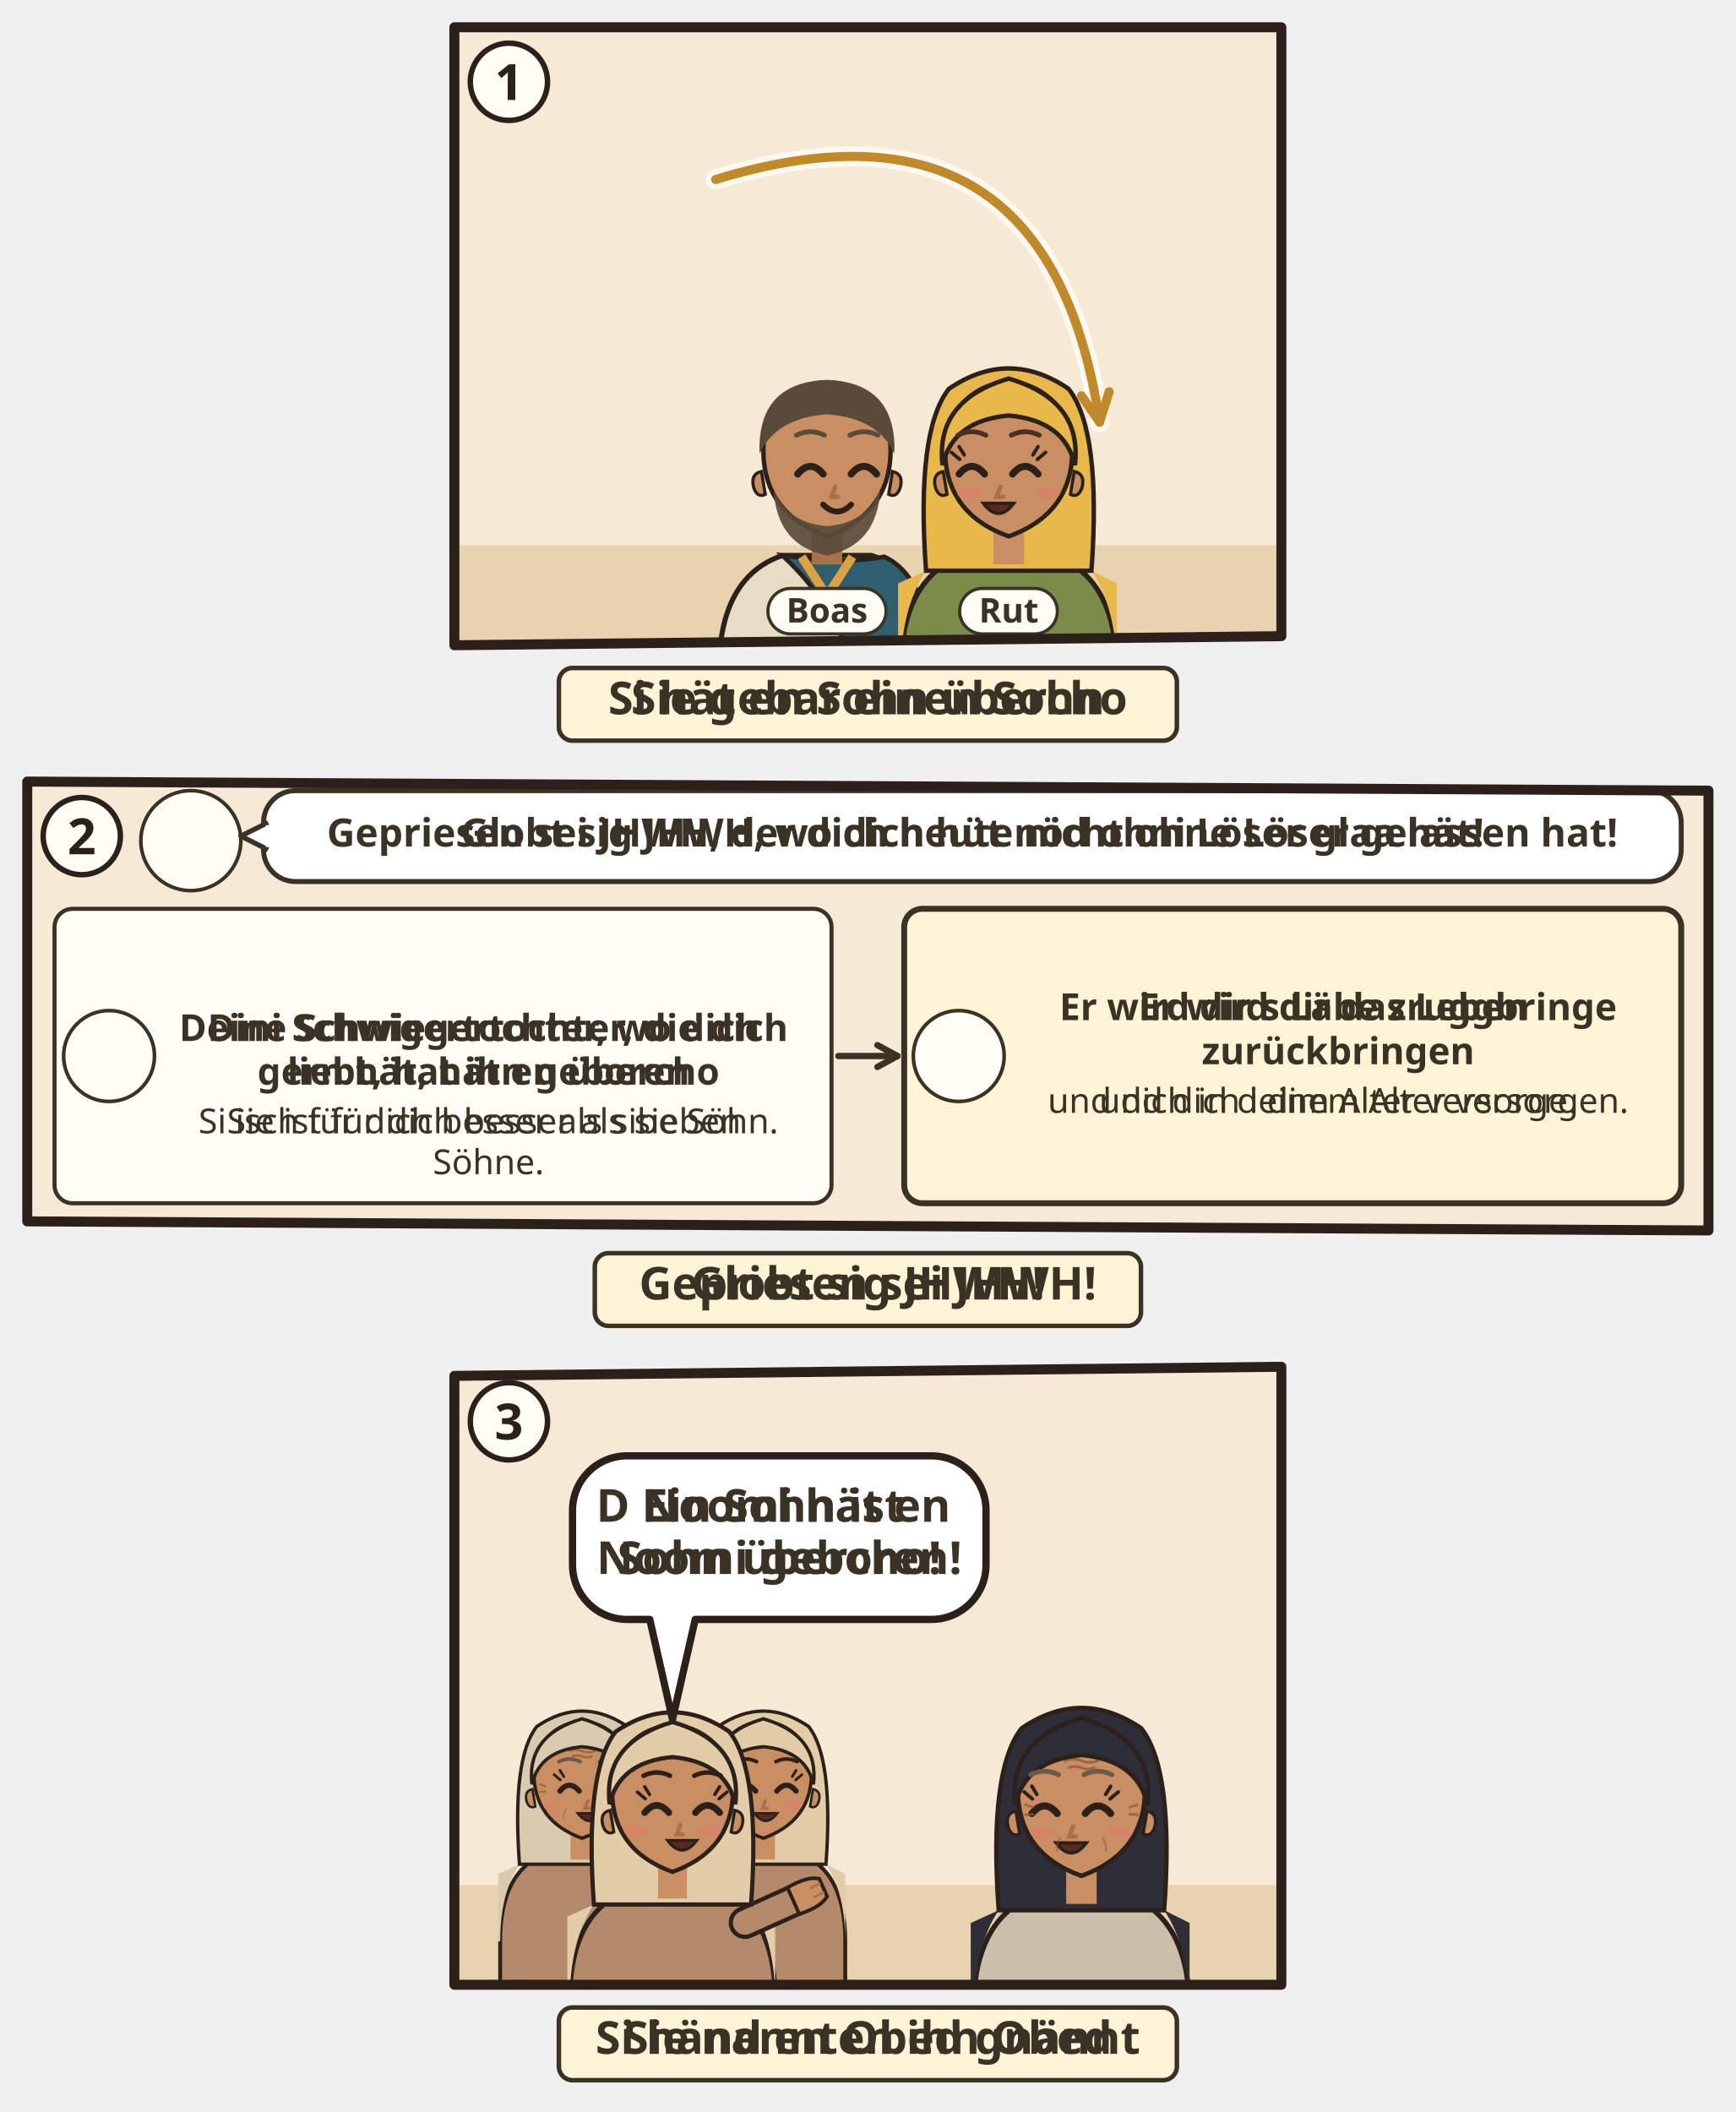
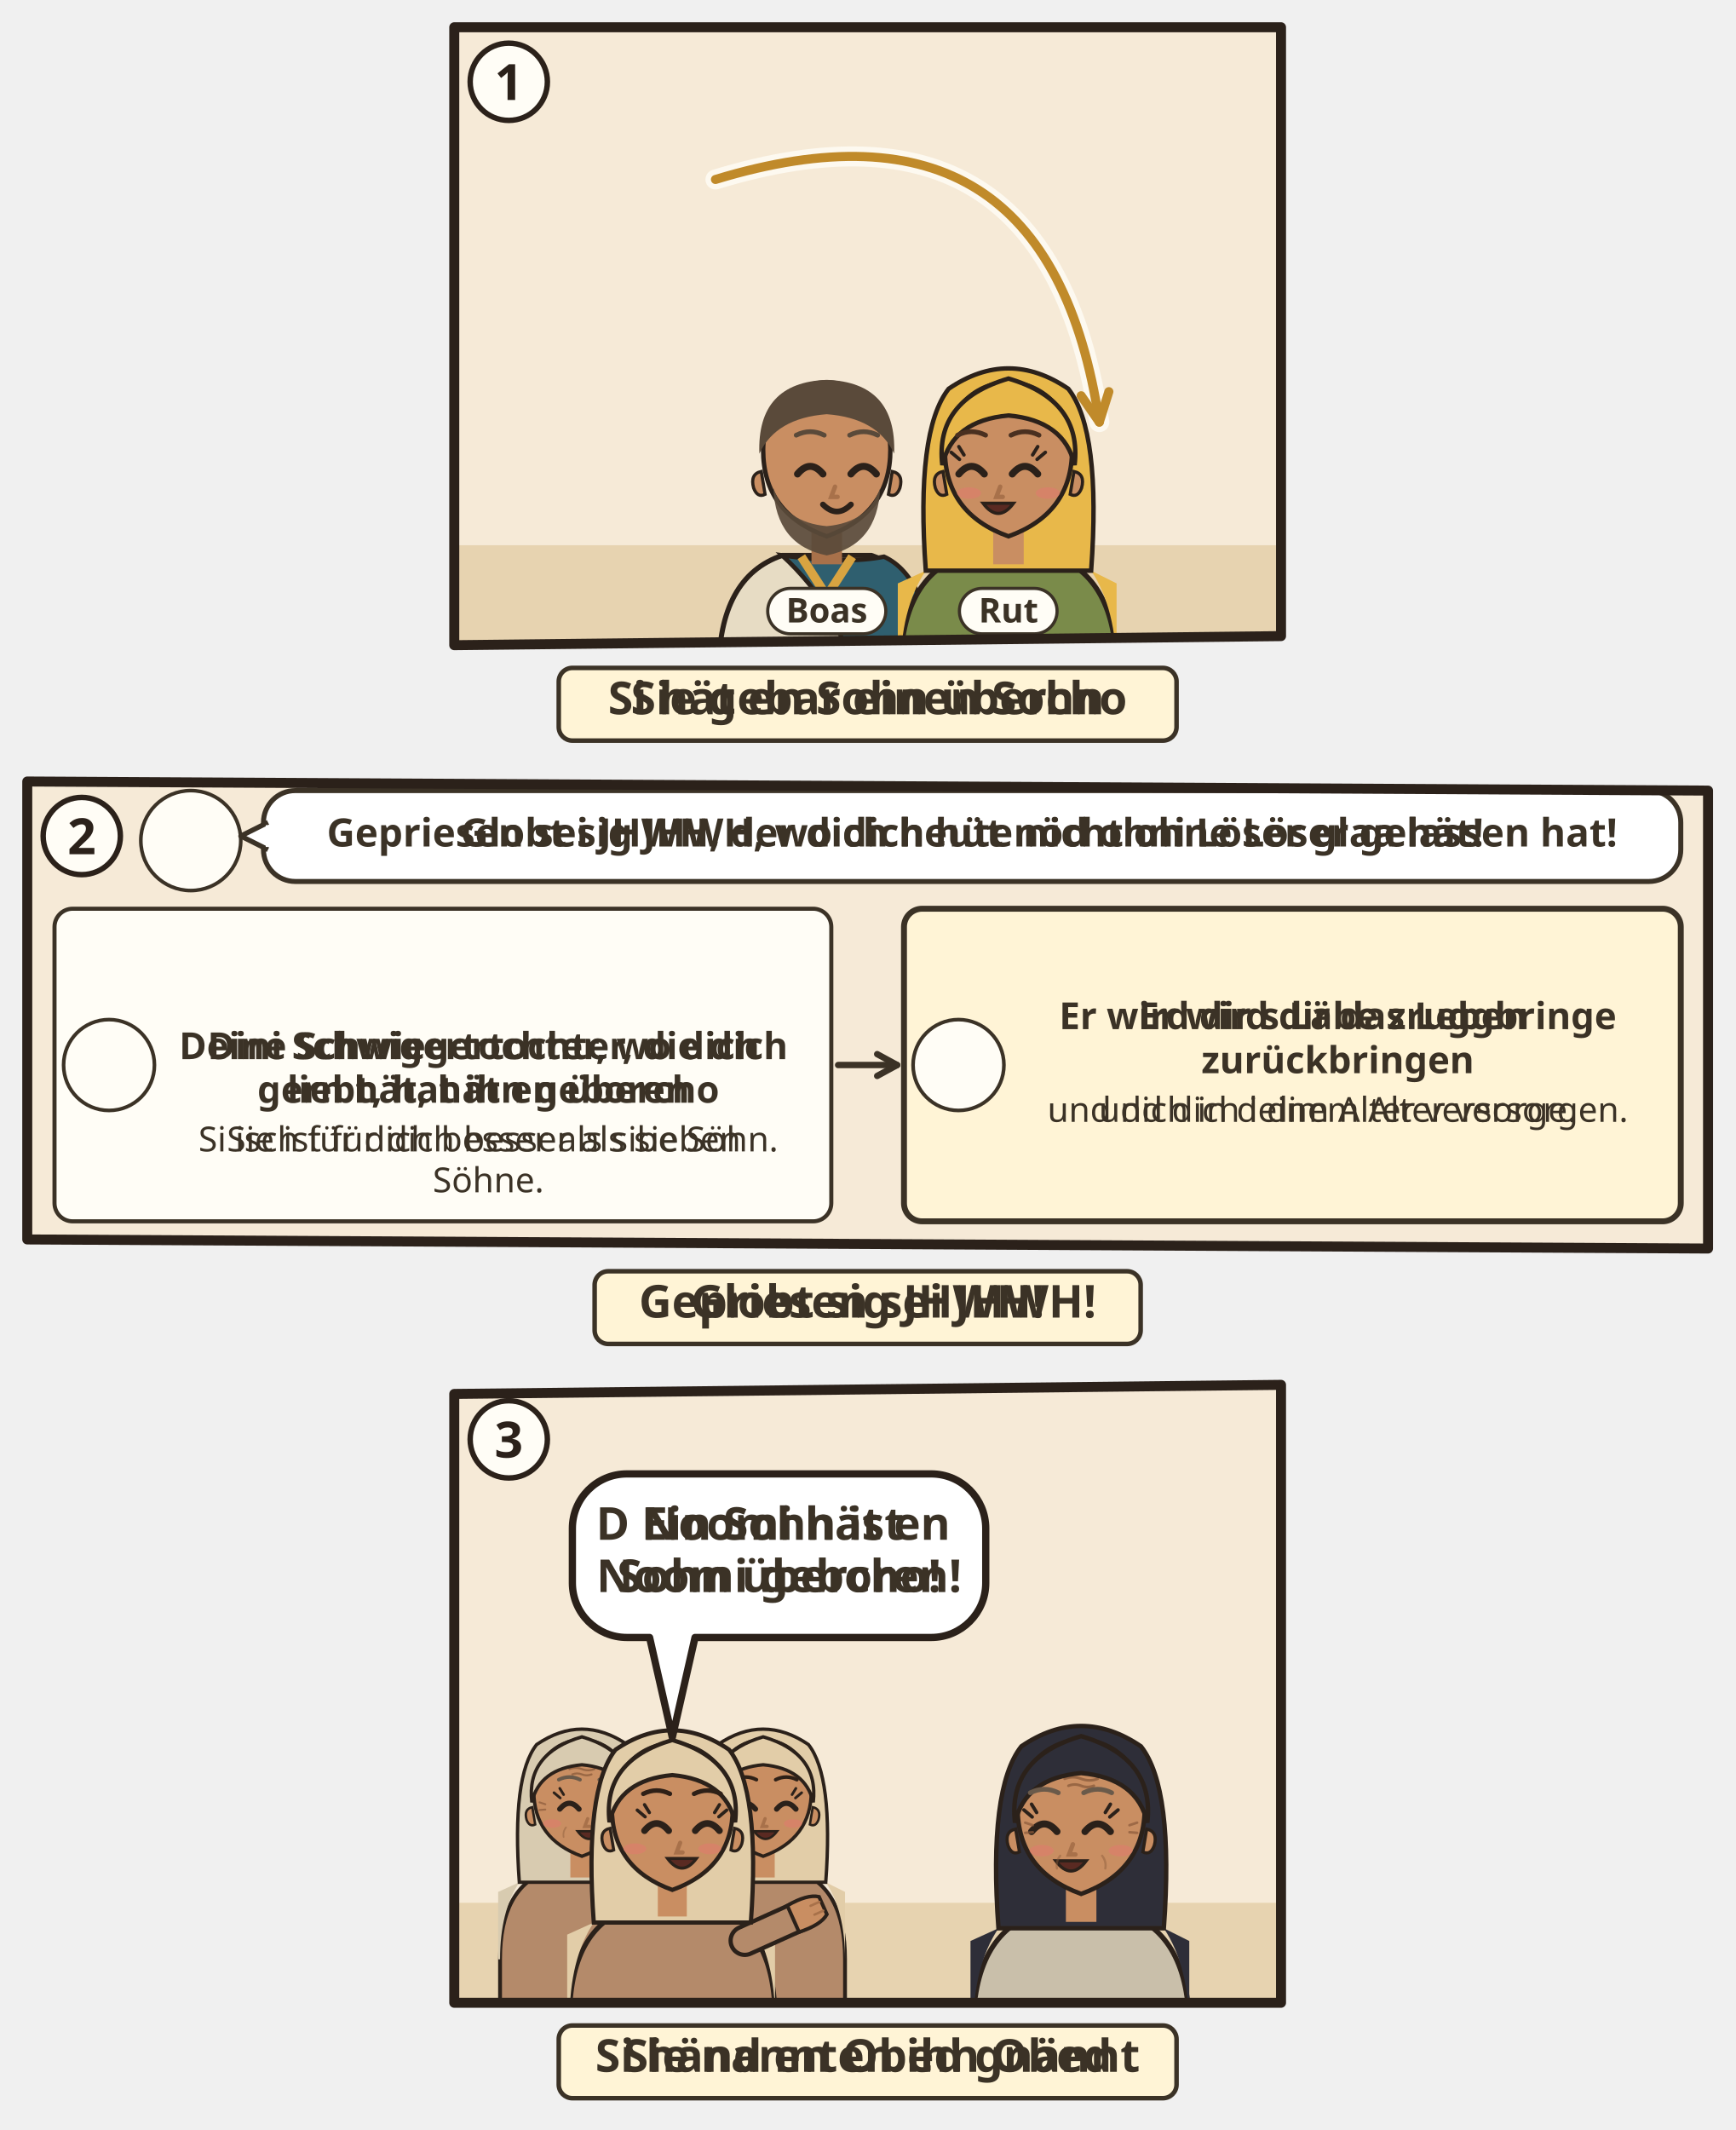
- <svg xmlns="http://www.w3.org/2000/svg" viewBox="0 0 382 464.788">
+ <svg xmlns="http://www.w3.org/2000/svg" viewBox="0 0 382 468.788">
  <svg class="ill-tile" data-span="1" x="94" y="0" width="194" height="170" viewBox="0 0 194 170">
    <g transform="translate(4 4)">
      <clipPath id="an-cp-rut-004-013-017-1">
        <polygon points="2,2 184,2 184,136 2,138" />
      </clipPath>
      <g clip-path="url(#an-cp-rut-004-013-017-1)">
        <polygon points="2,2 184,2 184,136 2,138" fill="#F6EAD7" />
        <path d="M0 116h186v24H0z" fill="#E7D3B0" />
        <use href="#an-gott" x="26" y="3" width="40" height="40" />
        <g transform="translate(84.0 96.4) scale(1.4)">
          <path d="M-17 34V34Q-17 19-7 15.6L7 15.6Q17 19 17 34V34z" fill="#E7DCC4" stroke="#2B211A" stroke-width=".8" />
          <path d="M-7 15.6Q3 17 9 15.8Q16 19 17 34V34H4V34Q2 24-7 15.6z" fill="#2F5F6F" stroke="#2B211A" stroke-width=".7" />
          <path d="M-4 15.8L0 22 4 15.8" fill="none" stroke="#D9A441" stroke-width="1.4" />
          <path d="M-2.4 11h4.8v6h-4.8z" fill="#A8714A" />
          <path d="M-10 -1Q-10 9 0 12.6Q10 9 10 -1A10 10.6 0 0 0 -10 -1z" fill="#C98E62" stroke="#2B211A" stroke-width=".7" />
          <path d="M10.3 2.4q1.8.4 1.2 2.6-.6 1.6-1.8 1z M-10.3 2.4q-1.8.4-1.2 2.6.6 1.6 1.8 1z" fill="#C98E62" stroke="#2B211A" stroke-width=".5" />
          <path d="M-8.4 5Q-8 14 0 15.6Q8 14 8.4 5Q6.6 10.4 0 11Q-6.6 10.4-8.4 5z" fill="#5A4A3A" opacity=".92" />
          <path d="M-4.6 2.8Q-2.6 0.4 -0.6 2.8" fill="none" stroke="#2B211A" stroke-width="1.1" stroke-linecap="round" />
          <path d="M3.8 2.8Q5.8 0.4 7.8 2.8" fill="none" stroke="#2B211A" stroke-width="1.1" stroke-linecap="round" />
          <path d="M1.3 4.8l-.6 1.6h1" fill="none" stroke="#A8714A" stroke-width=".7" stroke-linecap="round" />
          <path d="M-0.6 7.6Q1.6 9.8 3.8 7.6" fill="none" stroke="#2B211A" stroke-width=".9" stroke-linecap="round" />
          <path d="M-10.6-.4Q-11-11.6 0-12Q11-11.6 10.6-.4Q8-6 0-6.6Q-8-6-10.6-.4z" fill="#5A4A3A" />
          <path d="M-4.8 -3.3Q-2.6 -4.4 -0.4 -3.3M3.6 -3.3Q5.8 -4.4 8.0 -3.3" fill="none" stroke="#5A4A3A" stroke-width="0.75" stroke-linecap="round" />
          <g filter="url(#an-kontur)">
            <use href="#an-a-worfel" x="-8" y="17" width="16" height="16" />
          </g>
        </g>
        <g transform="translate(124.0 96.4) scale(1.4)">
          <path d="M-17 34V34Q-17 19-7 15.6L7 15.6Q17 19 17 34V34z" fill="#7A8B4A" stroke="#2B211A" stroke-width=".8" />
          <path d="M-13 18Q-17 24-17 34h-.4V20zM13 18Q17 24 17 34V20z" fill="#E8B84A" />
          <path d="M-13 18Q-14.6-4-9.4-10.6Q0-17 9.4-10.6Q14.6-4 13 18z" fill="#E8B84A" stroke="#2B211A" stroke-width=".7" />
          <path d="M-2.4 11h4.8v6h-4.8z" fill="#C98E62" />
          <path d="M-10 -1Q-10 9 0 12.6Q10 9 10 -1A10 10.6 0 0 0 -10 -1z" fill="#C98E62" stroke="#2B211A" stroke-width=".7" />
          <path d="M10.3 2.4q1.8.4 1.2 2.6-.6 1.6-1.8 1z M-10.3 2.4q-1.8.4-1.2 2.6.6 1.6 1.8 1z" fill="#C98E62" stroke="#2B211A" stroke-width=".5" />
          <path d="M-7.8 2.8Q-5.8 0.4 -3.8 2.8" fill="none" stroke="#2B211A" stroke-width="1.1" stroke-linecap="round" />
          <path d="M0.6 2.8Q2.6 0.4 4.6 2.8" fill="none" stroke="#2B211A" stroke-width="1.1" stroke-linecap="round" />
          <path d="M-7.7 0.5l-1.3-1.1M-7.0 -0.2l-0.8-1.3" stroke="#2B211A" stroke-width=".55" stroke-linecap="round" />
          <path d="M4.5 0.5l1.3-1.1M3.8 -0.2l0.8-1.3" stroke="#2B211A" stroke-width=".55" stroke-linecap="round" />
          <path d="M-3.2 8.4Q-1.6 9.9 0.0 8.4Q-1.6 8.9 -3.2 8.4z" fill="#B5524A" opacity=".85" />
          <path d="M-1.3 4.8l-.6 1.6h1" fill="none" stroke="#A8714A" stroke-width=".7" stroke-linecap="round" />
          <ellipse cx="-6.2" cy="5.8" rx="1.9" ry=".9" fill="#E07A6E" opacity=".55" />
          <ellipse cx="6.2" cy="5.8" rx="1.9" ry=".9" fill="#E07A6E" opacity=".55" />
          <path d="M-4.0 7.4Q-1.6 10.6 0.8 7.4z" fill="#5A2A22" stroke="#2B211A" stroke-width=".5" />
          <path d="M-10.4 1.4Q-11.6-8.8 0-12.2Q11.6-8.8 10.4 1.4Q8.8-5.6 0-6.4Q-8.8-5.6-10.4 1.4z" fill="#E8B84A" stroke="#2B211A" stroke-width=".7" />
          <path d="M-8.0 -3.3Q-5.8 -4.4 -3.6 -3.3M0.4 -3.3Q2.6 -4.4 4.8 -3.3" fill="none" stroke="#4A3020" stroke-width="0.75" stroke-linecap="round" />
          <g filter="url(#an-kontur)">
            <use href="#an-a-garbe" x="-8" y="17" width="16" height="16" />
          </g>
        </g>
        <use href="#an-z-geburt" x="144.8" y="88.9" width="22" height="15" />
        <path d="M59.5 35.5Q132.7 13.2 144.0 88.9" fill="none" stroke="#FFFDF6" stroke-width="4.4" stroke-linecap="round" opacity=".8" />
        <path d="M59.5 35.5Q132.7 13.2 144.0 88.9" fill="none" stroke="#C08A2A" stroke-width="2" stroke-linecap="round" />
        <path d="M140.0 83.1L144.0 88.9L146.1 82.2" fill="none" stroke="#C08A2A" stroke-width="2" stroke-linecap="round" stroke-linejoin="round" />
        <g class="ill-name">
          <rect x="71.0" y="125.5" width="26.0" height="10" rx="5" fill="#FFFDF6" stroke="#3B3226" stroke-width=".7" />
          <text x="84.0" y="133.0" text-anchor="middle" font-family="sans-serif" font-size="7.5" font-weight="700" fill="#3B3226">Boas</text>
        </g>
        <g class="ill-name">
          <rect x="113.2" y="125.5" width="21.5" height="10" rx="5" fill="#FFFDF6" stroke="#3B3226" stroke-width=".7" />
          <text x="124.0" y="133.0" text-anchor="middle" font-family="sans-serif" font-size="7.5" font-weight="700" fill="#3B3226">Rut</text>
        </g>
      </g>
      <polygon points="2,2 184,2 184,136 2,138" fill="none" stroke="#2B211A" stroke-width="2.2" stroke-linejoin="round" />
      <circle cx="14" cy="14" r="8.5" fill="#FFFDF6" stroke="#2B211A" stroke-width="1.2" />
      <text x="14" y="18" text-anchor="middle" font-family="sans-serif" font-size="11" font-weight="700" fill="#2B211A">1</text>
      <g transform="translate(0.0 142)">
        <g class="ill-words">
          <rect x="25.0" y="1.0" width="136.0" height="16" rx="3" fill="#FFF4D6" stroke="#3B3226" stroke-width="1" />
          <text class="lw lw-de" text-anchor="middle" font-family="sans-serif" font-size="10" font-weight="700" fill="#3B3226">
            <tspan x="93.0" y="11.2">Sie gebar einen Sohn</tspan>
          </text>
          <text class="lw lw-gsw" text-anchor="middle" font-family="sans-serif" font-size="10" font-weight="700" fill="#3B3226">
            <tspan x="93.0" y="11.2">Si hät en Sohn übercho</tspan>
          </text>
        </g>
      </g>
    </g>
  </svg>
-   <svg class="ill-tile" data-span="2" x="0" y="166" width="382" height="132.788" viewBox="0 0 382 132.788">
+   <svg class="ill-tile" data-span="2" x="0" y="166" width="382" height="136.788" viewBox="0 0 382 136.788">
    <g transform="translate(4 4)">
      <clipPath id="an-cp-rut-004-013-017-2">
-         <polygon points="2,2 372,4 372,100.788 2,98.788" />
+         <polygon points="2,2 372,4 372,104.788 2,102.788" />
      </clipPath>
      <g clip-path="url(#an-cp-rut-004-013-017-2)">
-         <polygon points="2,2 372,4 372,100.788 2,98.788" fill="#F6EAD7" />
+         <polygon points="2,2 372,4 372,104.788 2,102.788" fill="#F6EAD7" />
        <circle cx="38.0" cy="15.0" r="11.0" fill="#FFFDF6" stroke="#3B3226" stroke-width=".8" />
        <use href="#an-p-g-frauen-gruppe" x="29.6" y="5.8" width="16.8" height="18.0" />
        <rect x="54.0" y="4" width="312.0" height="20.0" rx="7" fill="#FFFFFF" stroke="#3B3226" stroke-width="1.1" />
        <path d="M55.0 11L49.0 14L55.0 17" fill="#FFFFFF" stroke="#3B3226" stroke-width="1.1" stroke-linejoin="round" />
        <path d="M55.2 11.6V16.4" stroke="#FFFFFF" stroke-width="1.4" />
        <text class="lw lw-de" text-anchor="middle" font-family="sans-serif" font-size="8.6" font-weight="700" fill="#3B3226">
          <tspan x="210.0" y="16.3">Gepriesen sei JHWH, der dich heute nicht ohne Löser gelassen hat!</tspan>
        </text>
        <text class="lw lw-gsw" text-anchor="middle" font-family="sans-serif" font-size="8.6" font-weight="700" fill="#3B3226">
          <tspan x="210.0" y="16.3">Globt sig JHWH, wo dich hüt nöd ohni Löser glaa hät!</tspan>
        </text>
-         <g class="dg-cell">
-           <rect x="8.0" y="30.0" width="171.0" height="64.8" rx="4" fill="#FFFDF6" stroke="#3B3226" stroke-width="0.9" />
-           <circle cx="20.0" cy="62.4" r="10.0" fill="#FFFDF6" stroke="#3B3226" stroke-width=".8" />
-           <use href="#an-p-rut" x="12.4" y="54.1" width="15.1" height="16.2" />
-           <use href="#an-z-geburt" x="91.9" y="34" width="23.1" height="16" />
-           <text class="lw lw-de" text-anchor="middle" font-family="sans-serif" font-size="8.2" font-weight="700" fill="#3B3226">
-             <tspan x="103.5" y="59.1">Deine Schwiegertochter, die dich</tspan>
-             <tspan x="103.5" y="68.7">liebt, hat ihn geboren</tspan>
-           </text>
-           <text class="lw lw-gsw" text-anchor="middle" font-family="sans-serif" font-size="8.2" font-weight="700" fill="#3B3226">
-             <tspan x="103.5" y="59.1">Dini Schwigertochter, wo dich</tspan>
-             <tspan x="103.5" y="68.7">gern hät, hät en übercho</tspan>
-           </text>
-           <text class="lw lw-de" text-anchor="middle" font-family="sans-serif" font-size="7.6" font-weight="400" fill="#3B3226">
-             <tspan x="103.5" y="79.4">Sie ist für dich besser als sieben</tspan>
-             <tspan x="103.5" y="88.4">Söhne.</tspan>
-           </text>
-           <text class="lw lw-gsw" text-anchor="middle" font-family="sans-serif" font-size="7.6" font-weight="400" fill="#3B3226">
-             <tspan x="103.5" y="79.4">Si isch für dich besser als sibe Söhn.</tspan>
-           </text>
-         </g>
-         <g class="dg-cell">
-           <rect x="195.0" y="30.0" width="171.0" height="64.8" rx="4" fill="#FFF4D6" stroke="#3B3226" stroke-width="1.3" />
-           <circle cx="207.0" cy="62.4" r="10.0" fill="#FFFDF6" stroke="#3B3226" stroke-width=".8" />
-           <use href="#an-p-obed" x="199.4" y="54.1" width="15.1" height="16.2" />
-           <text class="lw lw-de" text-anchor="middle" font-family="sans-serif" font-size="8.2" font-weight="700" fill="#3B3226">
-             <tspan x="290.5" y="54.5">Er wird dir das Leben</tspan>
-             <tspan x="290.5" y="64.2">zurückbringen</tspan>
-           </text>
-           <text class="lw lw-gsw" text-anchor="middle" font-family="sans-serif" font-size="8.2" font-weight="700" fill="#3B3226">
-             <tspan x="290.5" y="54.5">Er wird dir s Läbe zruggbringe</tspan>
-           </text>
-           <text class="lw lw-de" text-anchor="middle" font-family="sans-serif" font-size="7.6" font-weight="400" fill="#3B3226">
-             <tspan x="290.5" y="74.9">und dich in deinem Alter versorgen.</tspan>
-           </text>
-           <text class="lw lw-gsw" text-anchor="middle" font-family="sans-serif" font-size="7.6" font-weight="400" fill="#3B3226">
-             <tspan x="290.5" y="74.9">und dich i dim Alter versorge.</tspan>
-           </text>
-         </g>
-         <path d="M180.5 62.4L193.5 62.4" stroke="#3B3226" stroke-width="1.4" stroke-linecap="round" />
-         <path d="M189.1 64.8L193.5 62.4L189.1 60.0" fill="none" stroke="#3B3226" stroke-width="1.4" stroke-linecap="round" stroke-linejoin="round" />
-       </g>
-       <polygon points="2,2 372,4 372,100.788 2,98.788" fill="none" stroke="#2B211A" stroke-width="2.2" stroke-linejoin="round" />
+         <g class="dg-vis" data-visual="arrows">
+           <g class="dg-cell">
+             <rect x="8.0" y="30.0" width="171.0" height="68.8" rx="4" fill="#FFFDF6" stroke="#3B3226" stroke-width="0.9" />
+             <circle cx="20.0" cy="64.4" r="10.0" fill="#FFFDF6" stroke="#3B3226" stroke-width=".8" />
+             <use href="#an-p-rut" x="12.4" y="56.1" width="15.1" height="16.2" />
+             <use href="#an-z-geburt" x="89.1" y="34" width="28.9" height="20" />
+             <text class="lw lw-de" text-anchor="middle" font-family="sans-serif" font-size="8.2" font-weight="700" fill="#3B3226">
+               <tspan x="103.5" y="63.1">Deine Schwiegertochter, die dich</tspan>
+               <tspan x="103.5" y="72.7">liebt, hat ihn geboren</tspan>
+             </text>
+             <text class="lw lw-gsw" text-anchor="middle" font-family="sans-serif" font-size="8.2" font-weight="700" fill="#3B3226">
+               <tspan x="103.5" y="63.1">Dini Schwigertochter, wo dich</tspan>
+               <tspan x="103.5" y="72.7">gern hät, hät en übercho</tspan>
+             </text>
+             <text class="lw lw-de" text-anchor="middle" font-family="sans-serif" font-size="7.6" font-weight="400" fill="#3B3226">
+               <tspan x="103.5" y="83.4">Sie ist für dich besser als sieben</tspan>
+               <tspan x="103.5" y="92.4">Söhne.</tspan>
+             </text>
+             <text class="lw lw-gsw" text-anchor="middle" font-family="sans-serif" font-size="7.6" font-weight="400" fill="#3B3226">
+               <tspan x="103.5" y="83.4">Si isch für dich besser als sibe Söhn.</tspan>
+             </text>
+           </g>
+           <g class="dg-cell">
+             <rect x="195.0" y="30.0" width="171.0" height="68.8" rx="4" fill="#FFF4D6" stroke="#3B3226" stroke-width="1.3" />
+             <circle cx="207.0" cy="64.4" r="10.0" fill="#FFFDF6" stroke="#3B3226" stroke-width=".8" />
+             <use href="#an-p-obed" x="199.4" y="56.1" width="15.1" height="16.2" />
+             <text class="lw lw-de" text-anchor="middle" font-family="sans-serif" font-size="8.2" font-weight="700" fill="#3B3226">
+               <tspan x="290.5" y="56.5">Er wird dir das Leben</tspan>
+               <tspan x="290.5" y="66.2">zurückbringen</tspan>
+             </text>
+             <text class="lw lw-gsw" text-anchor="middle" font-family="sans-serif" font-size="8.2" font-weight="700" fill="#3B3226">
+               <tspan x="290.5" y="56.5">Er wird dir s Läbe zruggbringe</tspan>
+             </text>
+             <text class="lw lw-de" text-anchor="middle" font-family="sans-serif" font-size="7.6" font-weight="400" fill="#3B3226">
+               <tspan x="290.5" y="76.9">und dich in deinem Alter versorgen.</tspan>
+             </text>
+             <text class="lw lw-gsw" text-anchor="middle" font-family="sans-serif" font-size="7.6" font-weight="400" fill="#3B3226">
+               <tspan x="290.5" y="76.9">und dich i dim Alter versorge.</tspan>
+             </text>
+           </g>
+           <path d="M180.5 64.4L193.5 64.4" stroke="#3B3226" stroke-width="1.4" stroke-linecap="round" />
+           <path d="M189.1 66.8L193.5 64.4L189.1 62.0" fill="none" stroke="#3B3226" stroke-width="1.4" stroke-linecap="round" stroke-linejoin="round" />
+         </g>
+       </g>
+       <polygon points="2,2 372,4 372,104.788 2,102.788" fill="none" stroke="#2B211A" stroke-width="2.2" stroke-linejoin="round" />
      <circle cx="14" cy="14" r="8.5" fill="#FFFDF6" stroke="#2B211A" stroke-width="1.2" />
      <text x="14" y="18" text-anchor="middle" font-family="sans-serif" font-size="11" font-weight="700" fill="#2B211A">2</text>
-       <g transform="translate(94.0 104.788)">
+       <g transform="translate(94.0 108.788)">
        <g class="ill-words">
          <rect x="32.9" y="1.0" width="120.2" height="16" rx="3" fill="#FFF4D6" stroke="#3B3226" stroke-width="1" />
          <text class="lw lw-de" text-anchor="middle" font-family="sans-serif" font-size="10" font-weight="700" fill="#3B3226">
            <tspan x="93.0" y="11.2">Gepriesen sei JHWH!</tspan>
          </text>
          <text class="lw lw-gsw" text-anchor="middle" font-family="sans-serif" font-size="10" font-weight="700" fill="#3B3226">
            <tspan x="93.0" y="11.2">Globt sig JHWH!</tspan>
          </text>
        </g>
      </g>
    </g>
  </svg>
-   <svg class="ill-tile ill-narrow" data-span="1" x="402" y="0" width="194" height="207.052" viewBox="0 0 194 207.052">
+   <svg class="ill-tile ill-narrow" data-span="1" x="402" y="0" width="194" height="211.052" viewBox="0 0 194 211.052">
    <g transform="translate(4 4)">
      <clipPath id="an-cp-rut-004-013-017-2n">
-         <polygon points="2,2 184,4 184,175.052 2,173.052" />
+         <polygon points="2,2 184,4 184,179.052 2,177.052" />
      </clipPath>
      <g clip-path="url(#an-cp-rut-004-013-017-2n)">
-         <polygon points="2,2 184,4 184,175.052 2,173.052" fill="#F6EAD7" />
+         <polygon points="2,2 184,4 184,179.052 2,177.052" fill="#F6EAD7" />
        <circle cx="38.0" cy="15.0" r="11.0" fill="#FFFDF6" stroke="#3B3226" stroke-width=".8" />
        <use href="#an-p-g-frauen-gruppe" x="29.6" y="5.8" width="16.8" height="18.0" />
        <rect x="54.0" y="4" width="124.0" height="38.4" rx="7" fill="#FFFFFF" stroke="#3B3226" stroke-width="1.1" />
        <path d="M55.0 11L49.0 14L55.0 17" fill="#FFFFFF" stroke="#3B3226" stroke-width="1.1" stroke-linejoin="round" />
        <path d="M55.2 11.6V16.4" stroke="#FFFFFF" stroke-width="1.4" />
        <text class="lw lw-de" text-anchor="middle" font-family="sans-serif" font-size="8.6" font-weight="700" fill="#3B3226">
          <tspan x="116.0" y="15.4">Gepriesen sei JHWH, der</tspan>
          <tspan x="116.0" y="25.5">dich heute nicht ohne</tspan>
          <tspan x="116.0" y="35.7">Löser gelassen hat!</tspan>
        </text>
        <text class="lw lw-gsw" text-anchor="middle" font-family="sans-serif" font-size="8.6" font-weight="700" fill="#3B3226">
          <tspan x="116.0" y="15.4">Globt sig JHWH, wo dich</tspan>
          <tspan x="116.0" y="25.5">hüt nöd ohni Löser glaa</tspan>
          <tspan x="116.0" y="35.7">hät!</tspan>
        </text>
-         <g class="dg-cell">
-           <rect x="8.0" y="48.4" width="170.0" height="64.8" rx="4" fill="#FFFDF6" stroke="#3B3226" stroke-width="0.9" />
-           <circle cx="20.0" cy="80.8" r="10.0" fill="#FFFDF6" stroke="#3B3226" stroke-width=".8" />
-           <use href="#an-p-rut" x="12.4" y="72.6" width="15.1" height="16.2" />
-           <use href="#an-z-geburt" x="91.4" y="52.4" width="23.1" height="16" />
-           <text class="lw lw-de" text-anchor="middle" font-family="sans-serif" font-size="8.2" font-weight="700" fill="#3B3226">
-             <tspan x="103.0" y="77.5">Deine Schwiegertochter, die</tspan>
-             <tspan x="103.0" y="87.2">dich liebt, hat ihn geboren</tspan>
-           </text>
-           <text class="lw lw-gsw" text-anchor="middle" font-family="sans-serif" font-size="8.2" font-weight="700" fill="#3B3226">
-             <tspan x="103.0" y="77.5">Dini Schwigertochter, wo dich</tspan>
-             <tspan x="103.0" y="87.2">gern hät, hät en übercho</tspan>
-           </text>
-           <text class="lw lw-de" text-anchor="middle" font-family="sans-serif" font-size="7.6" font-weight="400" fill="#3B3226">
-             <tspan x="103.0" y="97.8">Sie ist für dich besser als sieben</tspan>
-             <tspan x="103.0" y="106.8">Söhne.</tspan>
-           </text>
-           <text class="lw lw-gsw" text-anchor="middle" font-family="sans-serif" font-size="7.6" font-weight="400" fill="#3B3226">
-             <tspan x="103.0" y="97.8">Si isch für dich besser als sibe Söhn.</tspan>
-           </text>
-         </g>
-         <g class="dg-cell">
-           <rect x="8.0" y="131.2" width="170.0" height="37.8" rx="4" fill="#FFF4D6" stroke="#3B3226" stroke-width="1.3" />
-           <circle cx="20.0" cy="150.1" r="10.0" fill="#FFFDF6" stroke="#3B3226" stroke-width=".8" />
-           <use href="#an-p-obed" x="12.4" y="141.9" width="15.1" height="16.2" />
-           <text class="lw lw-de" text-anchor="middle" font-family="sans-serif" font-size="8.2" font-weight="700" fill="#3B3226">
-             <tspan x="103.0" y="142.3">Er wird dir das Leben</tspan>
-             <tspan x="103.0" y="152.0">zurückbringen</tspan>
-           </text>
-           <text class="lw lw-gsw" text-anchor="middle" font-family="sans-serif" font-size="8.2" font-weight="700" fill="#3B3226">
-             <tspan x="103.0" y="142.3">Er wird dir s Läbe zruggbringe</tspan>
-           </text>
-           <text class="lw lw-de" text-anchor="middle" font-family="sans-serif" font-size="7.6" font-weight="400" fill="#3B3226">
-             <tspan x="103.0" y="162.6">und dich in deinem Alter versorgen.</tspan>
-           </text>
-           <text class="lw lw-gsw" text-anchor="middle" font-family="sans-serif" font-size="7.6" font-weight="400" fill="#3B3226">
-             <tspan x="103.0" y="162.6">und dich i dim Alter versorge.</tspan>
-           </text>
-         </g>
-         <path d="M93.0 114.2V122.0H93.0V125.7" fill="none" stroke="#3B3226" stroke-width="1.4" stroke-linejoin="round" />
-         <path d="M93.0 124.7L93.0 129.7" stroke="#3B3226" stroke-width="1.4" stroke-linecap="round" />
-         <path d="M90.6 125.3L93.0 129.7L95.4 125.3" fill="none" stroke="#3B3226" stroke-width="1.4" stroke-linecap="round" stroke-linejoin="round" />
-       </g>
-       <polygon points="2,2 184,4 184,175.052 2,173.052" fill="none" stroke="#2B211A" stroke-width="2.2" stroke-linejoin="round" />
+         <g class="dg-vis" data-visual="arrows">
+           <g class="dg-cell">
+             <rect x="8.0" y="48.4" width="170.0" height="68.8" rx="4" fill="#FFFDF6" stroke="#3B3226" stroke-width="0.9" />
+             <circle cx="20.0" cy="82.8" r="10.0" fill="#FFFDF6" stroke="#3B3226" stroke-width=".8" />
+             <use href="#an-p-rut" x="12.4" y="74.6" width="15.1" height="16.2" />
+             <use href="#an-z-geburt" x="88.6" y="52.4" width="28.9" height="20" />
+             <text class="lw lw-de" text-anchor="middle" font-family="sans-serif" font-size="8.2" font-weight="700" fill="#3B3226">
+               <tspan x="103.0" y="81.5">Deine Schwiegertochter, die</tspan>
+               <tspan x="103.0" y="91.2">dich liebt, hat ihn geboren</tspan>
+             </text>
+             <text class="lw lw-gsw" text-anchor="middle" font-family="sans-serif" font-size="8.2" font-weight="700" fill="#3B3226">
+               <tspan x="103.0" y="81.5">Dini Schwigertochter, wo dich</tspan>
+               <tspan x="103.0" y="91.2">gern hät, hät en übercho</tspan>
+             </text>
+             <text class="lw lw-de" text-anchor="middle" font-family="sans-serif" font-size="7.6" font-weight="400" fill="#3B3226">
+               <tspan x="103.0" y="101.8">Sie ist für dich besser als sieben</tspan>
+               <tspan x="103.0" y="110.8">Söhne.</tspan>
+             </text>
+             <text class="lw lw-gsw" text-anchor="middle" font-family="sans-serif" font-size="7.6" font-weight="400" fill="#3B3226">
+               <tspan x="103.0" y="101.8">Si isch für dich besser als sibe Söhn.</tspan>
+             </text>
+           </g>
+           <g class="dg-cell">
+             <rect x="8.0" y="135.2" width="170.0" height="37.8" rx="4" fill="#FFF4D6" stroke="#3B3226" stroke-width="1.3" />
+             <circle cx="20.0" cy="154.1" r="10.0" fill="#FFFDF6" stroke="#3B3226" stroke-width=".8" />
+             <use href="#an-p-obed" x="12.4" y="145.9" width="15.1" height="16.2" />
+             <text class="lw lw-de" text-anchor="middle" font-family="sans-serif" font-size="8.2" font-weight="700" fill="#3B3226">
+               <tspan x="103.0" y="146.3">Er wird dir das Leben</tspan>
+               <tspan x="103.0" y="156.0">zurückbringen</tspan>
+             </text>
+             <text class="lw lw-gsw" text-anchor="middle" font-family="sans-serif" font-size="8.2" font-weight="700" fill="#3B3226">
+               <tspan x="103.0" y="146.3">Er wird dir s Läbe zruggbringe</tspan>
+             </text>
+             <text class="lw lw-de" text-anchor="middle" font-family="sans-serif" font-size="7.6" font-weight="400" fill="#3B3226">
+               <tspan x="103.0" y="166.6">und dich in deinem Alter versorgen.</tspan>
+             </text>
+             <text class="lw lw-gsw" text-anchor="middle" font-family="sans-serif" font-size="7.6" font-weight="400" fill="#3B3226">
+               <tspan x="103.0" y="166.6">und dich i dim Alter versorge.</tspan>
+             </text>
+           </g>
+           <path d="M93.0 118.2V126.0H93.0V129.7" fill="none" stroke="#3B3226" stroke-width="1.4" stroke-linejoin="round" />
+           <path d="M93.0 128.7L93.0 133.7" stroke="#3B3226" stroke-width="1.4" stroke-linecap="round" />
+           <path d="M90.6 129.3L93.0 133.7L95.4 129.3" fill="none" stroke="#3B3226" stroke-width="1.4" stroke-linecap="round" stroke-linejoin="round" />
+         </g>
+       </g>
+       <polygon points="2,2 184,4 184,179.052 2,177.052" fill="none" stroke="#2B211A" stroke-width="2.2" stroke-linejoin="round" />
      <circle cx="14" cy="14" r="8.5" fill="#FFFDF6" stroke="#2B211A" stroke-width="1.2" />
      <text x="14" y="18" text-anchor="middle" font-family="sans-serif" font-size="11" font-weight="700" fill="#2B211A">2</text>
-       <g transform="translate(0.0 179.052)">
+       <g transform="translate(0.0 183.052)">
        <g class="ill-words">
          <rect x="32.9" y="1.0" width="120.2" height="16" rx="3" fill="#FFF4D6" stroke="#3B3226" stroke-width="1" />
          <text class="lw lw-de" text-anchor="middle" font-family="sans-serif" font-size="10" font-weight="700" fill="#3B3226">
            <tspan x="93.0" y="11.2">Gepriesen sei JHWH!</tspan>
          </text>
          <text class="lw lw-gsw" text-anchor="middle" font-family="sans-serif" font-size="10" font-weight="700" fill="#3B3226">
            <tspan x="93.0" y="11.2">Globt sig JHWH!</tspan>
          </text>
        </g>
      </g>
    </g>
  </svg>
-   <svg class="ill-tile" data-span="1" x="94" y="294.788" width="194" height="170" viewBox="0 0 194 170">
+   <svg class="ill-tile" data-span="1" x="94" y="298.788" width="194" height="170" viewBox="0 0 194 170">
    <g transform="translate(4 4)">
      <clipPath id="an-cp-rut-004-013-017-3">
        <polygon points="2,4 184,2 184,138 2,138" />
      </clipPath>
      <g clip-path="url(#an-cp-rut-004-013-017-3)">
        <polygon points="2,4 184,2 184,138 2,138" fill="#F6EAD7" />
        <path d="M0 116h186v24H0z" fill="#E7D3B0" />
        <g transform="translate(30.1 92.4) scale(1.06)">
          <path d="M-17 46V34Q-17 19-7 15.6L7 15.6Q17 19 17 34V46z" fill="#B48A6A" stroke="#2B211A" stroke-width=".8" />
          <path d="M-13 18Q-17 24-17 34h-.4V20zM13 18Q17 24 17 34V20z" fill="#D8CBB0" />
          <path d="M-13 18Q-14.6-4-9.4-10.6Q0-17 9.4-10.6Q14.6-4 13 18z" fill="#D8CBB0" stroke="#2B211A" stroke-width=".7" />
          <path d="M-2.4 11h4.8v6h-4.8z" fill="#C98E62" />
          <path d="M-10 -1Q-10 9 0 12.6Q10 9 10 -1A10 10.6 0 0 0 -10 -1z" fill="#C98E62" stroke="#2B211A" stroke-width=".7" />
          <path d="M10.3 2.4q1.8.4 1.2 2.6-.6 1.6-1.8 1z M-10.3 2.4q-1.8.4-1.2 2.6.6 1.6 1.8 1z" fill="#C98E62" stroke="#2B211A" stroke-width=".5" />
          <path d="M-4.6 2.8Q-2.6 0.4 -0.6 2.8" fill="none" stroke="#2B211A" stroke-width="1.1" stroke-linecap="round" />
          <path d="M3.8 2.8Q5.8 0.4 7.8 2.8" fill="none" stroke="#2B211A" stroke-width="1.1" stroke-linecap="round" />
          <path d="M-4.5 0.5l-1.3-1.1M-3.8 -0.2l-0.8-1.3" stroke="#2B211A" stroke-width=".55" stroke-linecap="round" />
          <path d="M7.7 0.5l1.3-1.1M7.0 -0.2l0.8-1.3" stroke="#2B211A" stroke-width=".55" stroke-linecap="round" />
          <path d="M-0.1 8.4Q1.5 9.9 3.1 8.4Q1.5 8.9 -0.1 8.4z" fill="#B5524A" opacity=".85" />
          <path d="M1.2 4.8l-.6 1.6h1" fill="none" stroke="#A8714A" stroke-width=".7" stroke-linecap="round" />
          <ellipse cx="-6.2" cy="5.8" rx="1.9" ry=".9" fill="#E07A6E" opacity=".55" />
          <ellipse cx="6.2" cy="5.8" rx="1.9" ry=".9" fill="#E07A6E" opacity=".55" />
          <path d="M-0.9 7.4Q1.5 10.6 3.9 7.4z" fill="#5A2A22" stroke="#2B211A" stroke-width=".5" />
          <g stroke="#8A5A3A" stroke-linecap="round" fill="none">
            <path d="M-2.6-5.5q1.3-.5 2.6 0t2.6 0M-2-4.4q1-.4 2 0t2 0" stroke-width=".42" opacity=".75" />
            <path d="M-7.6 1.8l-1.2-.4M-7.6 2.9l-1.2.1M7.6 1.8l1.2-.4M7.6 2.9l1.2.1" stroke-width=".4" opacity=".7" />
            <path d="M-3.3 6.6q-.7.9-.5 2M3.3 6.6q.7.9.5 2" stroke-width=".35" opacity=".45" />
          </g>
          <path d="M-10.4 1.4Q-11.6-8.8 0-12.2Q11.6-8.8 10.4 1.4Q8.8-5.6 0-6.4Q-8.8-5.6-10.4 1.4z" fill="#D8CBB0" stroke="#2B211A" stroke-width=".7" />
          <path d="M-4.8 -3.3Q-2.6 -4.4 -0.4 -3.3M3.6 -3.3Q5.8 -4.4 8.0 -3.3" fill="none" stroke="#6A5A4A" stroke-width="0.75" stroke-linecap="round" />
        </g>
        <g transform="translate(70.0 92.4) scale(1.06)">
          <path d="M-17 46V34Q-17 19-7 15.6L7 15.6Q17 19 17 34V46z" fill="#B48A6A" stroke="#2B211A" stroke-width=".8" />
          <path d="M-13 18Q-17 24-17 34h-.4V20zM13 18Q17 24 17 34V20z" fill="#E2CDA8" />
          <path d="M-13 18Q-14.6-4-9.4-10.6Q0-17 9.4-10.6Q14.6-4 13 18z" fill="#E2CDA8" stroke="#2B211A" stroke-width=".7" />
          <path d="M-2.4 11h4.8v6h-4.8z" fill="#C98E62" />
          <path d="M-10 -1Q-10 9 0 12.6Q10 9 10 -1A10 10.6 0 0 0 -10 -1z" fill="#C98E62" stroke="#2B211A" stroke-width=".7" />
          <path d="M10.3 2.4q1.8.4 1.2 2.6-.6 1.6-1.8 1z M-10.3 2.4q-1.8.4-1.2 2.6.6 1.6 1.8 1z" fill="#C98E62" stroke="#2B211A" stroke-width=".5" />
          <path d="M-5.6 2.8Q-3.6 0.4 -1.6 2.8" fill="none" stroke="#2B211A" stroke-width="1.1" stroke-linecap="round" />
          <path d="M2.8 2.8Q4.8 0.4 6.8 2.8" fill="none" stroke="#2B211A" stroke-width="1.1" stroke-linecap="round" />
          <path d="M-5.5 0.5l-1.3-1.1M-4.8 -0.2l-0.8-1.3" stroke="#2B211A" stroke-width=".55" stroke-linecap="round" />
          <path d="M6.7 0.5l1.3-1.1M6.0 -0.2l0.8-1.3" stroke="#2B211A" stroke-width=".55" stroke-linecap="round" />
          <path d="M-1.1 8.4Q0.5 9.9 2.1 8.4Q0.5 8.9 -1.1 8.4z" fill="#B5524A" opacity=".85" />
          <path d="M0.4 4.8l-.6 1.6h1" fill="none" stroke="#A8714A" stroke-width=".7" stroke-linecap="round" />
          <ellipse cx="-6.2" cy="5.8" rx="1.9" ry=".9" fill="#E07A6E" opacity=".55" />
          <ellipse cx="6.2" cy="5.8" rx="1.9" ry=".9" fill="#E07A6E" opacity=".55" />
          <path d="M-1.9 7.4Q0.5 10.6 2.9 7.4z" fill="#5A2A22" stroke="#2B211A" stroke-width=".5" />
          <path d="M-10.4 1.4Q-11.6-8.8 0-12.2Q11.6-8.8 10.4 1.4Q8.8-5.6 0-6.4Q-8.8-5.6-10.4 1.4z" fill="#E2CDA8" stroke="#2B211A" stroke-width=".7" />
          <path d="M-5.8 -3.3Q-3.6 -4.4 -1.4 -3.3M2.6 -3.3Q4.8 -4.4 7.0 -3.3" fill="none" stroke="#2E2017" stroke-width="0.75" stroke-linecap="round" />
        </g>
        <g transform="translate(50.0 96.4) scale(1.33)">
          <path d="M-17 34V34Q-17 19-7 15.6L7 15.6Q17 19 17 34V34z" fill="#B48A6A" stroke="#2B211A" stroke-width=".8" />
          <path d="M-13 18Q-17 24-17 34h-.4V20zM13 18Q17 24 17 34V20z" fill="#E2CDA8" />
          <path d="M12 21L21.1 16.9" stroke="#2B211A" stroke-width="5.4" stroke-linecap="round" />
          <path d="M12 21L21.1 16.9" stroke="#B48A6A" stroke-width="4" stroke-linecap="round" />
          <g transform="translate(21.1 16.9) rotate(66)">
            <path d="M-2.4 1.2Q-2.8-2.6-1.6-4.2h3.2Q2.8-2.6 2.4 1.2z" fill="#C98E62" stroke="#2B211A" stroke-width=".6" />
            <path d="M-.8-3.9v1.6M.8-3.9v1.6" stroke="#A8714A" stroke-width=".4" stroke-linecap="round" />
          </g>
          <path d="M-13 18Q-14.6-4-9.4-10.6Q0-17 9.4-10.6Q14.6-4 13 18z" fill="#E2CDA8" stroke="#2B211A" stroke-width=".7" />
          <path d="M-2.4 11h4.8v6h-4.8z" fill="#C98E62" />
          <path d="M-10 -1Q-10 9 0 12.6Q10 9 10 -1A10 10.6 0 0 0 -10 -1z" fill="#C98E62" stroke="#2B211A" stroke-width=".7" />
          <path d="M10.3 2.4q1.8.4 1.2 2.6-.6 1.6-1.8 1z M-10.3 2.4q-1.8.4-1.2 2.6.6 1.6 1.8 1z" fill="#C98E62" stroke="#2B211A" stroke-width=".5" />
          <path d="M-4.6 2.8Q-2.6 0.4 -0.6 2.8" fill="none" stroke="#2B211A" stroke-width="1.1" stroke-linecap="round" />
          <path d="M3.8 2.8Q5.8 0.4 7.8 2.8" fill="none" stroke="#2B211A" stroke-width="1.1" stroke-linecap="round" />
          <path d="M-4.5 0.5l-1.3-1.1M-3.8 -0.2l-0.8-1.3" stroke="#2B211A" stroke-width=".55" stroke-linecap="round" />
          <path d="M7.7 0.5l1.3-1.1M7.0 -0.2l0.8-1.3" stroke="#2B211A" stroke-width=".55" stroke-linecap="round" />
          <path d="M0.0 8.4Q1.6 9.9 3.2 8.4Q1.6 8.9 0.0 8.4z" fill="#B5524A" opacity=".85" />
          <path d="M1.3 4.8l-.6 1.6h1" fill="none" stroke="#A8714A" stroke-width=".7" stroke-linecap="round" />
          <ellipse cx="-6.2" cy="5.8" rx="1.9" ry=".9" fill="#E07A6E" opacity=".55" />
          <ellipse cx="6.2" cy="5.8" rx="1.9" ry=".9" fill="#E07A6E" opacity=".55" />
          <path d="M-0.8 7.4Q1.6 10.6 4.0 7.4z" fill="#5A2A22" stroke="#2B211A" stroke-width=".5" />
          <path d="M-10.4 1.4Q-11.6-8.8 0-12.2Q11.6-8.8 10.4 1.4Q8.8-5.6 0-6.4Q-8.8-5.6-10.4 1.4z" fill="#E2CDA8" stroke="#2B211A" stroke-width=".7" />
          <path d="M-4.8 -3.3Q-2.6 -4.4 -0.4 -3.3M3.6 -3.3Q5.8 -4.4 8.0 -3.3" fill="none" stroke="#2E2017" stroke-width="0.75" stroke-linecap="round" />
        </g>
        <g transform="translate(140.0 96.4) scale(1.4)">
          <path d="M-17 34V34Q-17 19-7 15.6L7 15.6Q17 19 17 34V34z" fill="#C9BFAA" stroke="#2B211A" stroke-width=".8" />
          <path d="M-13 18Q-17 24-17 34h-.4V20zM13 18Q17 24 17 34V20z" fill="#2E2E38" />
          <path d="M-13 18Q-14.6-4-9.4-10.6Q0-17 9.4-10.6Q14.6-4 13 18z" fill="#2E2E38" stroke="#2B211A" stroke-width=".7" />
          <path d="M-2.4 11h4.8v6h-4.8z" fill="#C98E62" />
          <path d="M-10 -1Q-10 9 0 12.6Q10 9 10 -1A10 10.6 0 0 0 -10 -1z" fill="#C98E62" stroke="#2B211A" stroke-width=".7" />
          <path d="M10.3 2.4q1.8.4 1.2 2.6-.6 1.6-1.8 1z M-10.3 2.4q-1.8.4-1.2 2.6.6 1.6 1.8 1z" fill="#C98E62" stroke="#2B211A" stroke-width=".5" />
          <path d="M-7.8 2.8Q-5.8 0.4 -3.8 2.8" fill="none" stroke="#2B211A" stroke-width="1.1" stroke-linecap="round" />
          <path d="M0.6 2.8Q2.6 0.4 4.6 2.8" fill="none" stroke="#2B211A" stroke-width="1.1" stroke-linecap="round" />
          <path d="M-7.7 0.5l-1.3-1.1M-7.0 -0.2l-0.8-1.3" stroke="#2B211A" stroke-width=".55" stroke-linecap="round" />
          <path d="M4.5 0.5l1.3-1.1M3.8 -0.2l0.8-1.3" stroke="#2B211A" stroke-width=".55" stroke-linecap="round" />
          <path d="M-3.2 8.4Q-1.6 9.9 0.0 8.4Q-1.6 8.9 -3.2 8.4z" fill="#B5524A" opacity=".85" />
          <path d="M-1.3 4.8l-.6 1.6h1" fill="none" stroke="#A8714A" stroke-width=".7" stroke-linecap="round" />
          <ellipse cx="-6.2" cy="5.8" rx="1.9" ry=".9" fill="#E07A6E" opacity=".55" />
          <ellipse cx="6.2" cy="5.8" rx="1.9" ry=".9" fill="#E07A6E" opacity=".55" />
          <path d="M-4.0 7.4Q-1.6 10.6 0.8 7.4z" fill="#5A2A22" stroke="#2B211A" stroke-width=".5" />
          <g stroke="#8A5A3A" stroke-linecap="round" fill="none">
            <path d="M-2.6-5.5q1.3-.5 2.6 0t2.6 0M-2-4.4q1-.4 2 0t2 0" stroke-width=".42" opacity=".75" />
            <path d="M-7.6 1.8l-1.2-.4M-7.6 2.9l-1.2.1M7.6 1.8l1.2-.4M7.6 2.9l1.2.1" stroke-width=".4" opacity=".7" />
            <path d="M-3.3 6.6q-.7.9-.5 2M3.3 6.6q.7.9.5 2" stroke-width=".35" opacity=".45" />
          </g>
          <path d="M-10.4 1.4Q-11.6-8.8 0-12.2Q11.6-8.8 10.4 1.4Q8.8-5.6 0-6.4Q-8.8-5.6-10.4 1.4z" fill="#2E2E38" stroke="#2B211A" stroke-width=".7" />
          <path d="M-8.0 -3.3Q-5.8 -4.4 -3.6 -3.3M0.4 -3.3Q2.6 -4.4 4.8 -3.3" fill="none" stroke="#6A5A4A" stroke-width="0.75" stroke-linecap="round" />
          <g filter="url(#an-kontur)">
            <use href="#an-a-saeugling" x="-8" y="17" width="16" height="16" />
          </g>
        </g>
        <g>
          <path d="M40 21.6H107A12 12 0 0 1 119 33.6V45.6A12 12 0 0 1 107 57.6L55 57.6L50 79.6L45 57.6H40A12 12 0 0 1 28 45.6V33.6A12 12 0 0 1 40 21.6Z" fill="#FFFFFF" stroke="#2B211A" stroke-width="1.6" stroke-linejoin="round" />
          <text class="lw lw-de" text-anchor="middle" font-family="sans-serif" font-size="10" font-weight="700" fill="#3B3226">
            <tspan x="73.5" y="36.1">Ein Sohn ist</tspan>
            <tspan x="73.5" y="47.6">Noomi geboren!</tspan>
          </text>
          <text class="lw lw-gsw" text-anchor="middle" font-family="sans-serif" font-size="10" font-weight="700" fill="#3B3226">
            <tspan x="73.5" y="36.1">D Noomi hät en</tspan>
            <tspan x="73.5" y="47.6">Sohn übercho!</tspan>
          </text>
        </g>
      </g>
      <polygon points="2,4 184,2 184,138 2,138" fill="none" stroke="#2B211A" stroke-width="2.2" stroke-linejoin="round" />
      <circle cx="14" cy="14" r="8.5" fill="#FFFDF6" stroke="#2B211A" stroke-width="1.2" />
      <text x="14" y="18" text-anchor="middle" font-family="sans-serif" font-size="11" font-weight="700" fill="#2B211A">3</text>
      <g transform="translate(0.0 142)">
        <g class="ill-words">
          <rect x="25.0" y="1.0" width="136.0" height="16" rx="3" fill="#FFF4D6" stroke="#3B3226" stroke-width="1" />
          <text class="lw lw-de" text-anchor="middle" font-family="sans-serif" font-size="10" font-weight="700" fill="#3B3226">
            <tspan x="93.0" y="11.2">Sie nannten ihn Obed</tspan>
          </text>
          <text class="lw lw-gsw" text-anchor="middle" font-family="sans-serif" font-size="10" font-weight="700" fill="#3B3226">
            <tspan x="93.0" y="11.2">Si händ en Obed gnännt</tspan>
          </text>
        </g>
      </g>
    </g>
  </svg>
</svg>
